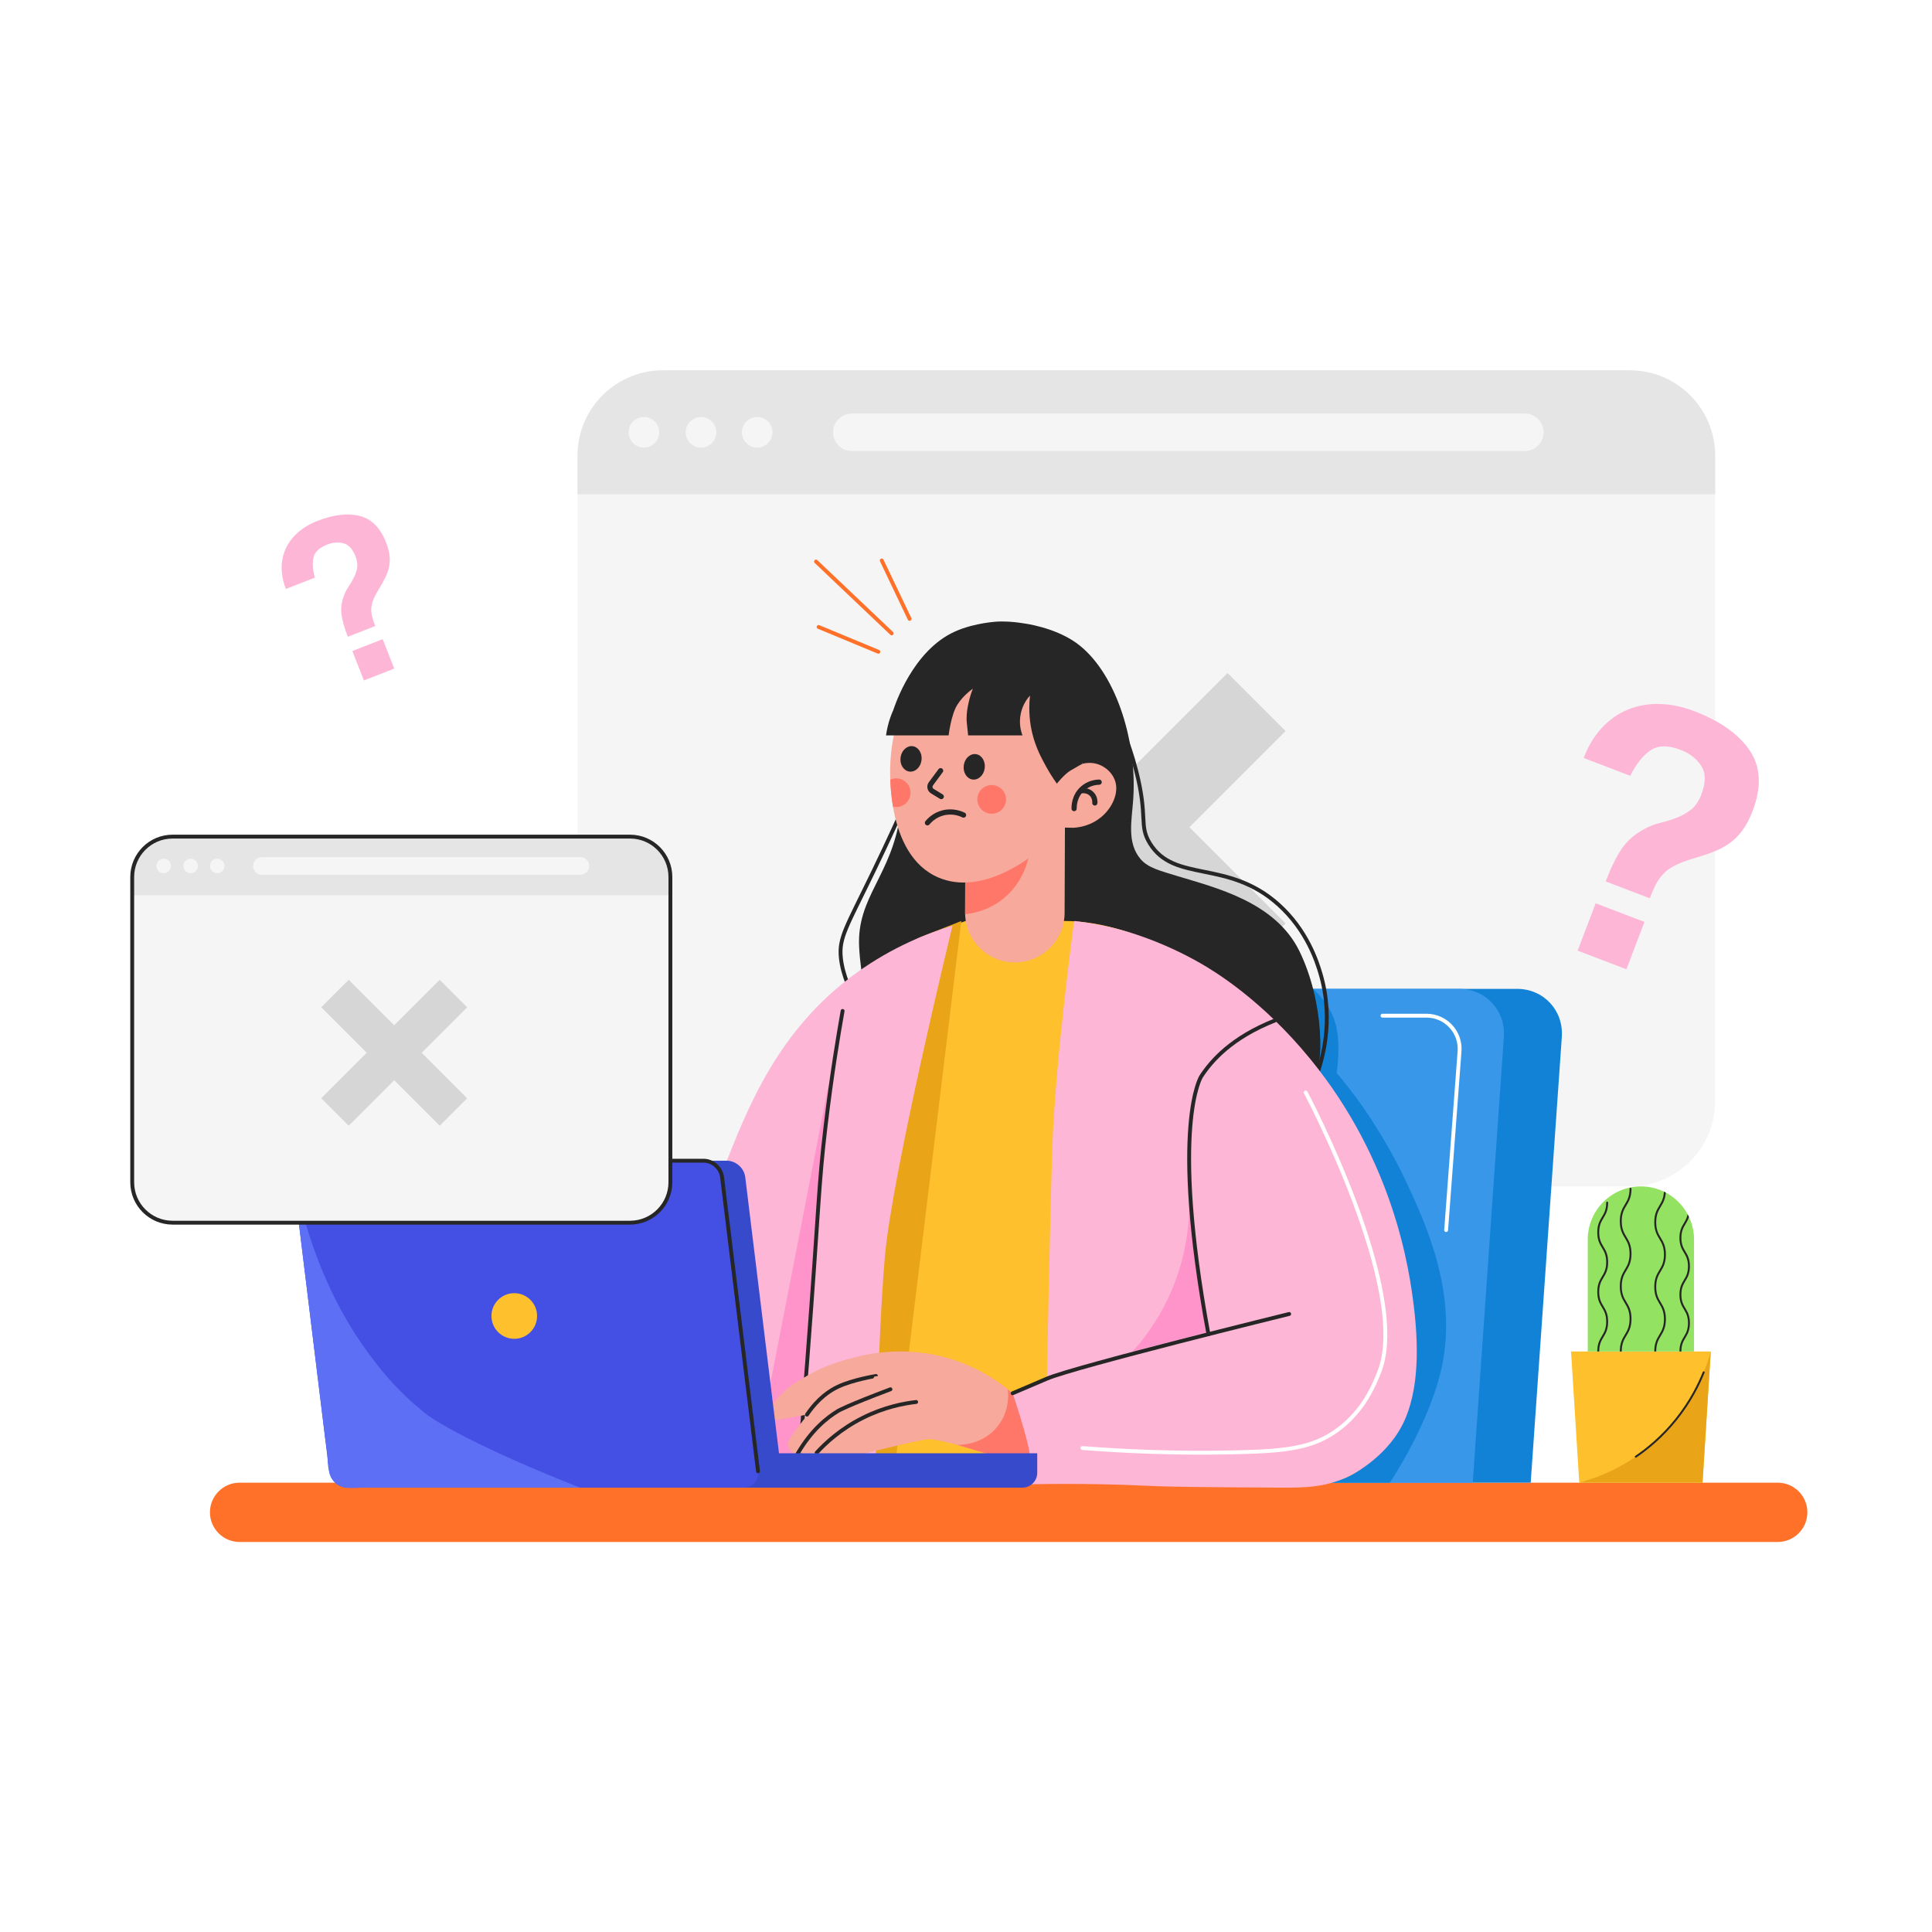
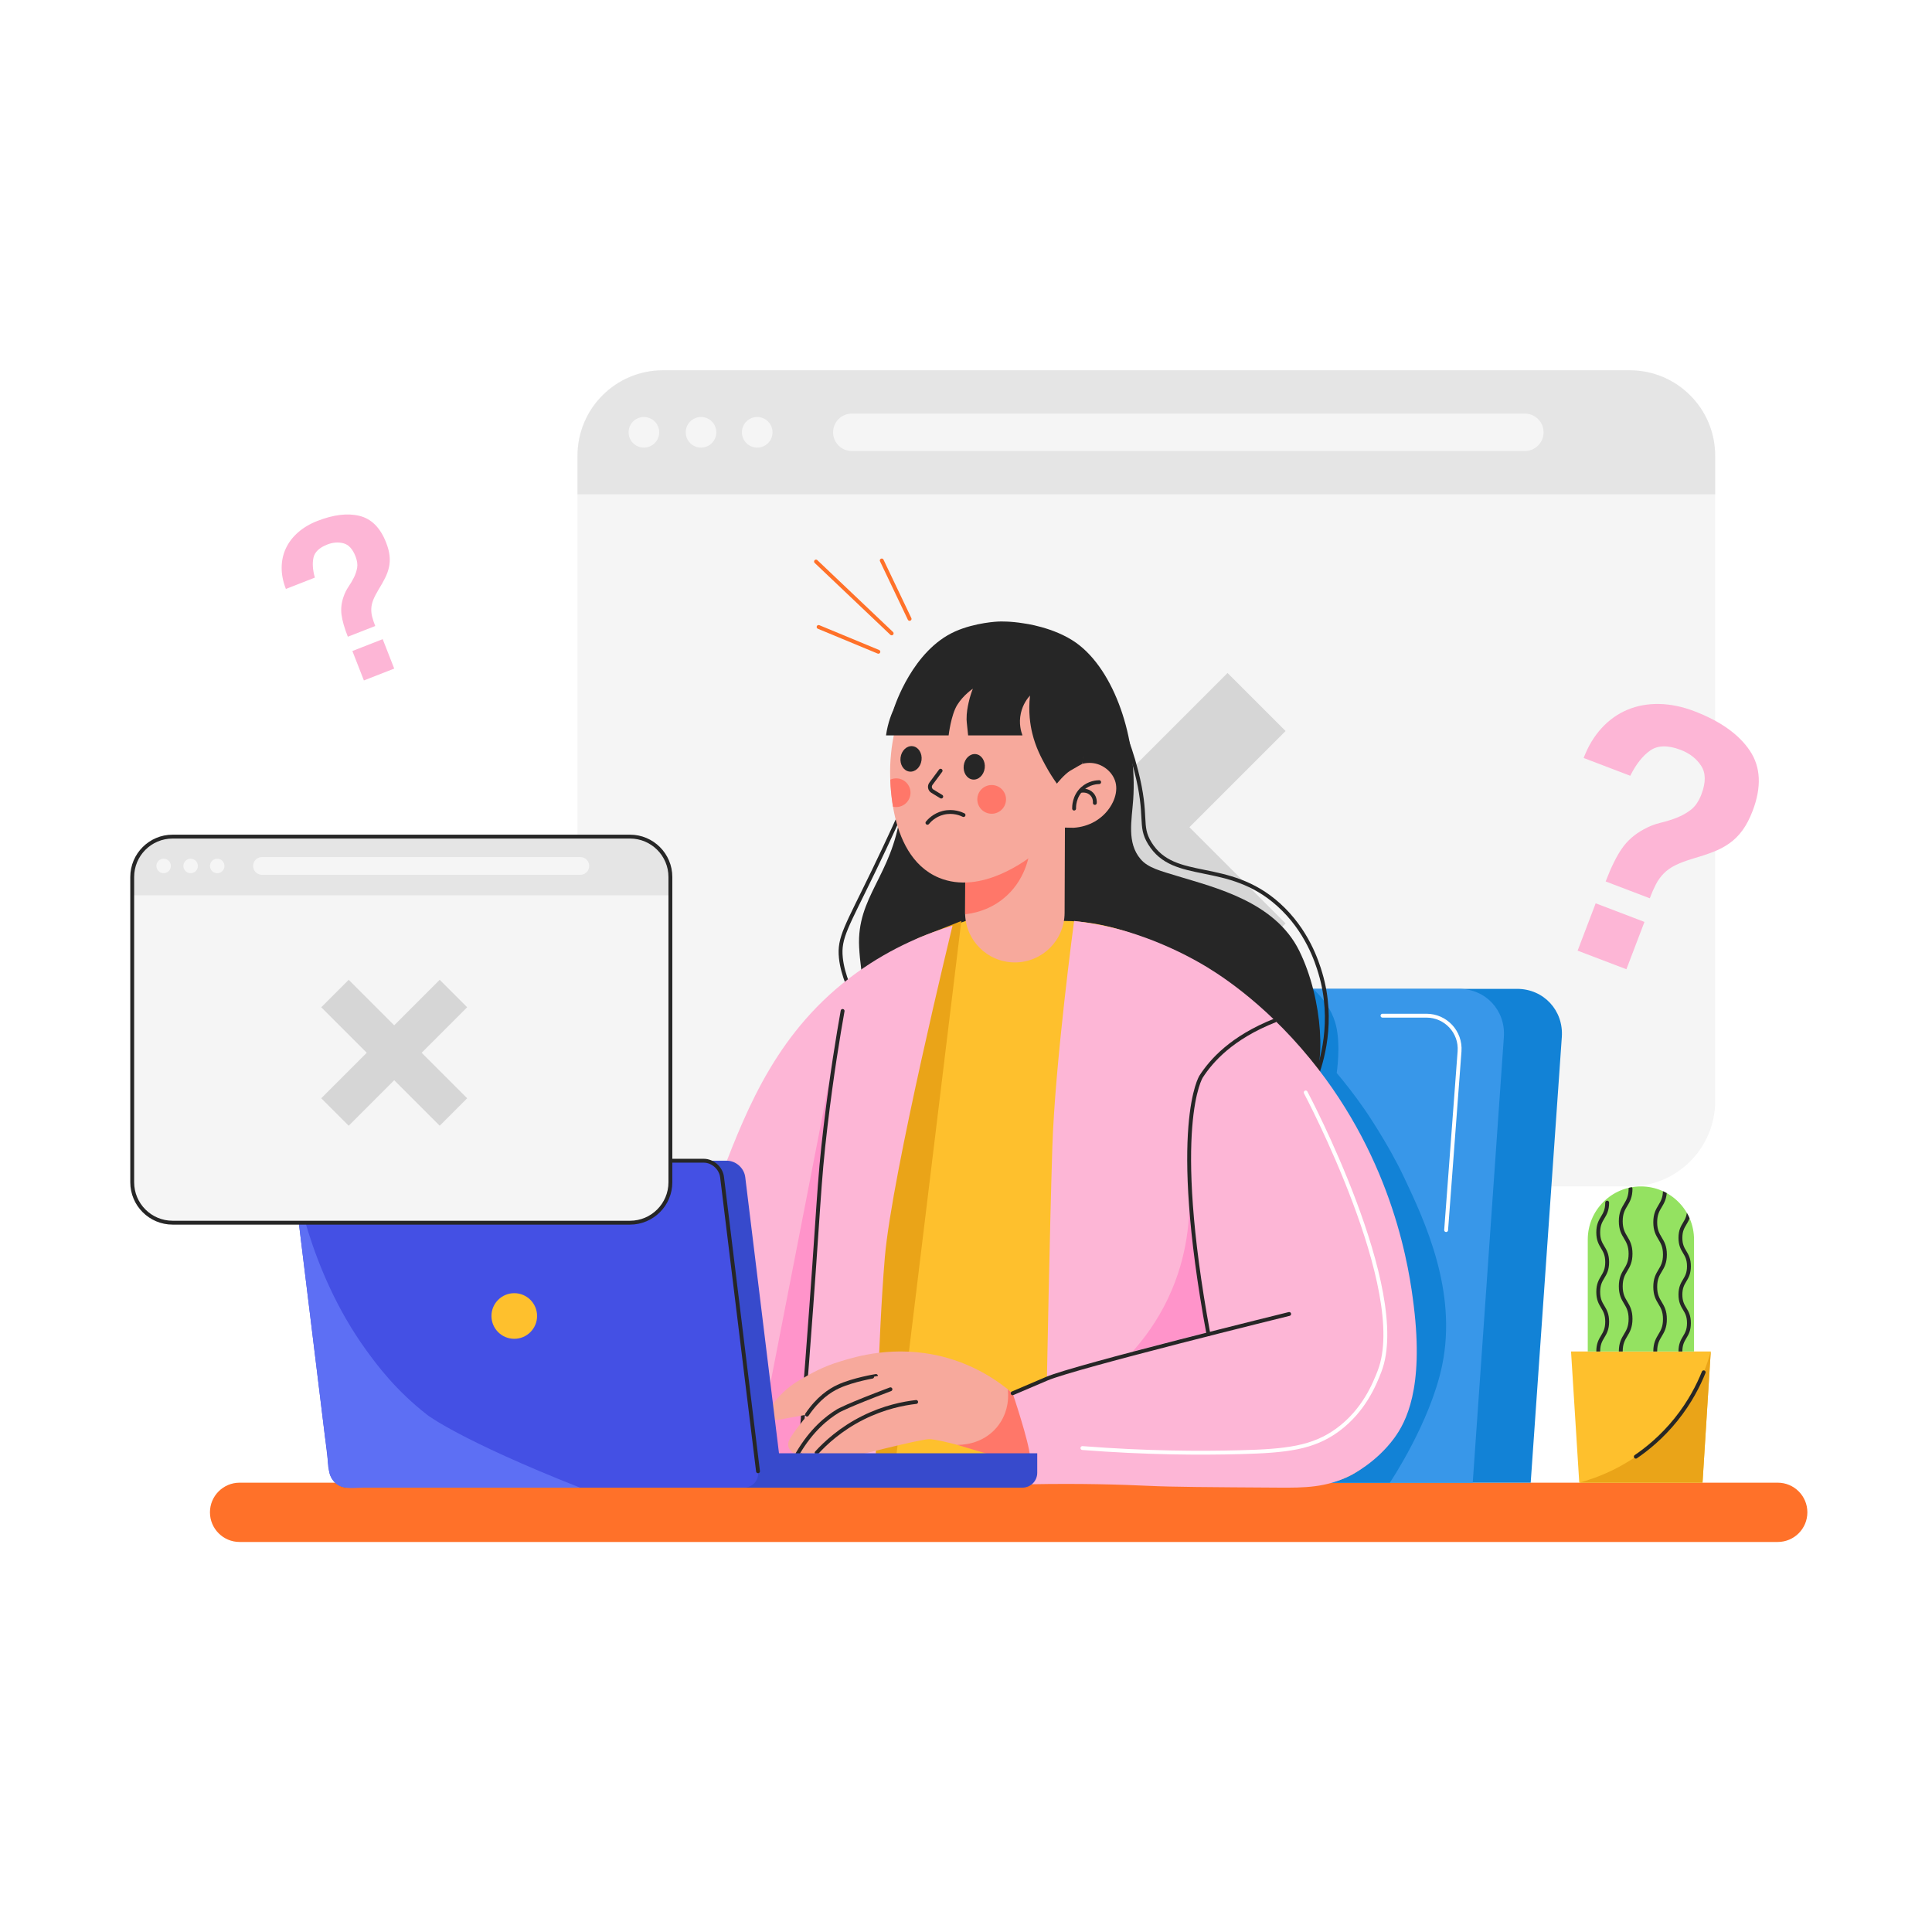
<svg xmlns="http://www.w3.org/2000/svg" xmlns:xlink="http://www.w3.org/1999/xlink" version="1.1" x="0px" y="0px" viewBox="0 0 500 500" style="enable-background:new 0 0 500 500;" xml:space="preserve">
  <g id="BACKGROUND">
    <rect style="fill:#FFFFFF;" width="500" height="500" />
  </g>
  <g id="OBJECT">
    <path style="fill:#FF7129;" d="M460.075,399.06H62.007c-4.236,0-7.671-3.434-7.671-7.671l0,0c0-4.236,3.434-7.671,7.671-7.671   h398.068c4.236,0,7.671,3.434,7.671,7.671l0,0C467.745,395.626,464.311,399.06,460.075,399.06z" />
    <g>
      <path style="fill:#F5F5F5;" d="M421.778,307.045h-250.21c-12.21,0-22.109-9.898-22.109-22.109V117.939    c0-12.21,9.898-22.109,22.109-22.109h250.21c12.21,0,22.109,9.898,22.109,22.109v166.997    C443.887,297.146,433.988,307.045,421.778,307.045z" />
      <path style="opacity:0.5;fill:#D6D6D6;" d="M443.887,127.932H149.458v-9.993c0-12.21,9.898-22.109,22.109-22.109h250.21    c12.21,0,22.109,9.898,22.109,22.109V127.932z" />
      <path style="fill:#F5F5F5;" d="M394.622,116.728H220.446c-2.677,0-4.847-2.17-4.847-4.847l0,0c0-2.677,2.17-4.847,4.847-4.847    h174.177c2.677,0,4.847,2.17,4.847,4.847l0,0C399.47,114.558,397.299,116.728,394.622,116.728z" />
      <path style="fill:#F5F5F5;" d="M170.602,111.881c0,2.187-1.773,3.96-3.96,3.96c-2.187,0-3.96-1.773-3.96-3.96    c0-2.187,1.773-3.96,3.96-3.96C168.829,107.921,170.602,109.694,170.602,111.881z" />
      <path style="fill:#F5F5F5;" d="M185.386,111.881c0,2.187-1.773,3.96-3.96,3.96c-2.187,0-3.96-1.773-3.96-3.96    c0-2.187,1.773-3.96,3.96-3.96C183.613,107.921,185.386,109.694,185.386,111.881z" />
      <path style="fill:#F5F5F5;" d="M199.927,111.881c0,2.187-1.773,3.96-3.96,3.96c-2.187,0-3.96-1.773-3.96-3.96    c0-2.187,1.773-3.96,3.96-3.96C198.154,107.921,199.927,109.694,199.927,111.881z" />
      <polygon style="fill:#D6D6D6;" points="317.688,174.169 292.794,199.062 267.901,174.169 252.879,189.191 277.773,214.084     252.879,238.977 267.901,253.999 292.794,229.105 317.688,253.999 332.71,238.977 307.816,214.084 332.71,189.19   " />
    </g>
    <g>
      <g>
        <path style="fill:#1282D6;" d="M396.142,383.719H294.18l8.055-115.345c0.48-6.881,6.448-12.459,13.329-12.459h77.045     c6.881,0,12.069,5.578,11.589,12.459L396.142,383.719z" />
        <path style="fill:#3897E9;" d="M381.142,383.719H279.18l8.055-115.345c0.48-6.881,6.448-12.459,13.329-12.459h77.045     c6.881,0,12.069,5.578,11.589,12.459L381.142,383.719z" />
      </g>
      <path style="fill:#1282D6;" d="M339.822,255.916c3.805,3.545,5.303,6.905,5.932,9.467c1.283,5.233,0.187,12.238,0.184,12.302l0,0    c1.968,2.335,4.475,5.481,7.166,9.354c0,0,6.017,8.661,10.261,17.649c5.288,11.199,13.86,29.352,9.86,48.665    c-3.065,14.798-13.529,30.366-13.529,30.366l0,0h-58.013l7.108-127.818L339.822,255.916z" />
      <path style="fill:#262626;" d="M231.273,183.562c0.285-0.914,4.952-15.26,15.914-20.145c5.246-2.337,11.159-2.561,11.159-2.561    c0.611-0.023,3.135-0.099,6.535,0.459c0,0,7.846,0.95,13.567,5.006c10.067,7.139,15.901,25.013,14.828,40.558    c-0.382,5.527-1.693,11.204,1.901,15.451c1.939,2.291,5.155,3.052,9.717,4.45c9.478,2.904,25.07,6.573,31.337,19.261    c6.268,12.688,7.032,30.573,2.904,35.465c-4.127,4.892-102.629,4.433-106.117,0.611c-3.488-3.822-9.908-22.318-10.673-36.994    c-0.68-13.045,8.459-18.448,10.673-34.528C234.56,199.397,232.903,189.854,231.273,183.562z" />
-       <path style="fill:none;stroke:#262626;stroke-linecap:round;stroke-linejoin:round;stroke-miterlimit:10;" d="M287.467,182.143    c1.889,3.684,4.598,9.625,6.573,17.313c3.12,12.147,0.656,14.085,3.516,18.763c6.35,10.389,20.136,4.045,33.325,15.898    c7.397,6.648,9.959,14.844,10.822,17.733c3.751,12.541,0.252,23.298-1.227,27.182" />
-       <path style="fill:none;stroke:#262626;stroke-linecap:round;stroke-linejoin:round;stroke-miterlimit:10;" d="M234.881,206.449    c-1.846,4.162-4.822,10.751-8.713,18.803c-7.107,14.706-9.09,17.378-8.553,22.622c0.931,9.084,8.678,18.598,8.679,18.598" />
+       <path style="fill:none;stroke:#262626;stroke-linecap:round;strokeLinejoin:round;stroke-miterlimit:10;" d="M287.467,182.143    c1.889,3.684,4.598,9.625,6.573,17.313c3.12,12.147,0.656,14.085,3.516,18.763c6.35,10.389,20.136,4.045,33.325,15.898    c7.397,6.648,9.959,14.844,10.822,17.733c3.751,12.541,0.252,23.298-1.227,27.182" />
+       <path style="fill:none;stroke:#262626;stroke-linecap:round;strokeLinejoin:round;stroke-miterlimit:10;" d="M234.881,206.449    c-1.846,4.162-4.822,10.751-8.713,18.803c-7.107,14.706-9.09,17.378-8.553,22.622c0.931,9.084,8.678,18.598,8.679,18.598" />
      <path style="fill:#FEC02D;" d="M249.948,238.344c0,0,25.279,0,25.39,0c20.075,0,42.066,14.368,55.269,28.405    c10.562,11.229,18.291,24.879,24.155,39.136c7.638,18.57,15.117,44.3,5.775,63.518c-1.395,2.869-4.557,9.162-11.263,12.558    c-7.378,3.736-15.086,1.505-17.476,1.505c-15.592,0-153.783,0.042-153.783,0.042c-3.693-35.897,3.422-62.943,8.561-77.698    c4.774-13.709,10.358-29.187,24.931-43.885C225.464,247.85,240.852,241.363,249.948,238.344z" />
      <polygon style="fill:#EAA418;" points="248.792,238.344 231.059,384.129 219.595,384.041 237.353,242.892   " />
      <g>
        <path style="fill:#F7A99C;" d="M262.593,249.073L262.593,249.073c7.112,0.027,12.899-5.716,12.926-12.828l0.105-27.71     l-25.753-0.098l-0.105,27.711C249.739,243.259,255.482,249.046,262.593,249.073z" />
        <path style="fill:#FF7769;" d="M249.795,228.391l16.773-8.617c-0.17,1.452-1.123,8.255-7.106,12.953     c-3.82,3-7.834,3.685-9.688,3.879L249.795,228.391z" />
        <path style="fill:#F7A99C;" d="M276.249,199.95c0.081-0.419,1.184-1.051,1.523-1.268c0.573-0.366,1.192-0.658,1.839-0.867     c1.257-0.404,2.637-0.498,3.928-0.202c2.568,0.589,4.844,2.746,5.271,5.388c0.248,1.535-0.106,3.122-0.764,4.531     c-0.989,2.118-2.666,3.898-4.692,5.065c-1.679,0.967-3.589,1.514-5.52,1.629c-0.387,0.023-4.344-0.069-4.315-0.22     C274.43,209.321,275.34,204.636,276.249,199.95z" />
        <path style="fill:#F7A99C;" d="M279.78,200.218c-0.305,2.068-2.122,12.973-11.951,20.678c-1.811,1.419-13.849,10.855-24.862,6.25     c-14.153-5.917-12.609-29.163-12.509-30.422c0.337-4.256,1.331-16.791,11.712-23.479c8.472-5.458,17.653-3.451,18.955-3.145     c1.372,0.323,10.112,2.528,15.46,11.097C281.437,188.973,280.278,196.835,279.78,200.218z" />
        <path style="fill:#262626;" d="M238.489,196.74c-0.228,1.815-1.627,3.133-3.126,2.945s-2.528-1.812-2.3-3.627     c0.228-1.815,1.627-3.134,3.126-2.945C237.687,193.302,238.717,194.925,238.489,196.74z" />
        <path style="fill:#262626;" d="M254.843,198.794c-0.228,1.815-1.627,3.133-3.125,2.945c-1.498-0.188-2.528-1.812-2.3-3.627     c0.228-1.815,1.627-3.133,3.125-2.945C254.041,195.355,255.071,196.979,254.843,198.794z" />
-         <path style="fill:none;stroke:#262626;stroke-width:1.348;stroke-linecap:round;stroke-linejoin:round;stroke-miterlimit:10;" d="     M243.427,199.456l-2.507,3.386c-0.461,0.622-0.288,1.506,0.374,1.909l2.302,1.401" />
+         <path style="fill:none;stroke:#262626;strokeWidth:1.348;stroke-linecap:round;strokeLinejoin:round;stroke-miterlimit:10;" d="     M243.427,199.456l-2.507,3.386c-0.461,0.622-0.288,1.506,0.374,1.909l2.302,1.401" />
        <path style="fill:#FF7769;" d="M260.328,207.342c-0.256,2.036-2.114,3.48-4.15,3.224c-2.036-0.256-3.48-2.114-3.224-4.15     c0.256-2.036,2.114-3.48,4.15-3.224C259.141,203.448,260.584,205.306,260.328,207.342z" />
-         <path style="fill:none;stroke:#262626;stroke-width:1.348;stroke-linecap:round;stroke-linejoin:round;stroke-miterlimit:10;" d="     M277.977,209.262c-0.012-0.408-0.047-3.173,2.172-5.168c1.738-1.563,3.76-1.665,4.312-1.675" />
-         <path style="fill:none;stroke:#262626;stroke-width:1.348;stroke-linecap:round;stroke-linejoin:round;stroke-miterlimit:10;" d="     M279.934,204.64c0.123-0.019,1.611-0.226,2.649,0.899c0.854,0.924,0.776,2.068,0.76,2.258" />
+         <path style="fill:none;stroke:#262626;strokeWidth:1.348;stroke-linecap:round;strokeLinejoin:round;stroke-miterlimit:10;" d="     M277.977,209.262c-0.012-0.408-0.047-3.173,2.172-5.168c1.738-1.563,3.76-1.665,4.312-1.675" />
+         <path style="fill:none;stroke:#262626;strokeWidth:1.348;stroke-linecap:round;strokeLinejoin:round;stroke-miterlimit:10;" d="     M279.934,204.64c0.123-0.019,1.611-0.226,2.649,0.899c0.854,0.924,0.776,2.068,0.76,2.258" />
        <path style="fill:#FF7769;" d="M232.384,201.465c-0.704-0.088-1.382,0.038-1.985,0.31c0.072,1.995,0.264,4.415,0.702,6.982     c0.119,0.027,0.233,0.066,0.357,0.082c2.036,0.256,3.895-1.188,4.15-3.224C235.864,203.579,234.421,201.721,232.384,201.465z" />
-         <path style="fill:none;stroke:#262626;stroke-width:1.348;stroke-linecap:round;stroke-linejoin:round;stroke-miterlimit:10;" d="     M240.02,212.941c0.429-0.521,1.763-2.003,4.07-2.58c2.614-0.653,4.712,0.297,5.274,0.573" />
+         <path style="fill:none;stroke:#262626;strokeWidth:1.348;stroke-linecap:round;strokeLinejoin:round;stroke-miterlimit:10;" d="     M240.02,212.941c0.429-0.521,1.763-2.003,4.07-2.58c2.614-0.653,4.712,0.297,5.274,0.573" />
        <path style="fill:#262626;" d="M229.301,190.321h16.204c0,0,0.611-5.274,2.217-7.873s4.051-4.204,4.051-4.204     c-0.368,0.931-0.787,2.164-1.108,3.65c-0.229,1.06-0.534,2.466-0.516,4.299c0,0,0.007,0.694,0.401,4.127h14.064     c-0.323-0.856-1.016-3.036-0.42-5.732c0.52-2.353,1.755-3.903,2.374-4.586c-0.476,4.22,0.058,7.582,0.568,9.707     c0.889,3.705,2.371,6.43,3.478,8.465c1.063,1.955,2.106,3.516,2.907,4.63c0,0,1.909-2.411,3.456-3.348     c1.548-0.937,3.129-1.781,3.129-1.781c0.355-1.843,0.674-4.643,0.177-7.965c-1.022-6.838-4.815-11.306-6.401-12.974     c-5.379-5.658-11.815-6.929-14.159-7.357c-5.001-0.913-9.011-0.151-10.395,0.153c-1.082,0.238-3.593,0.863-6.516,2.389     c-2.028,1.058-7.773,4.14-11.178,10.892C230.827,184.41,229.773,186.953,229.301,190.321z" />
      </g>
      <path style="fill:#FDB6D6;" d="M246.518,239.55c0,0-15.688,64.274-17.522,85.828c-1.834,21.554-2.522,58.75-2.522,58.75    l-48.459-0.618c-0.987-6.96-1.87-16.427-1.529-27.635c0.799-26.198,7.796-45.682,10.548-52.739    c6.478-16.615,14.3-36.679,34.624-51.363C231.056,244.984,240.198,241.46,246.518,239.55z" />
      <polygon style="fill:#FF94CA;" points="214.55,280.13 194.37,383.719 206.448,383.719   " />
-       <path style="fill:none;stroke:#262626;stroke-linecap:round;stroke-linejoin:round;stroke-miterlimit:10;" d="M218.066,261.633    c-1.108,6.231-2.84,16.646-4.389,29.66c-1.897,15.939-1.612,19.763-4.732,60.5c-0.935,12.213-2.497,31.926-2.497,31.926l0,0" />
+       <path style="fill:none;stroke:#262626;stroke-linecap:round;strokeLinejoin:round;stroke-miterlimit:10;" d="M218.066,261.633    c-1.108,6.231-2.84,16.646-4.389,29.66c-1.897,15.939-1.612,19.763-4.732,60.5c-0.935,12.213-2.497,31.926-2.497,31.926l0,0" />
      <g>
        <path style="fill:#F7A99C;" d="M262.072,360.576c1.832,1.899,2.888,3.724,3.497,4.987c1.913,3.971,1.979,7.745,2.026,10.414     c0.028,1.59-0.063,2.91-0.153,3.822c0,0-23.694-7.643-27.21-7.338c-3.098,0.269-18.536,4.217-22.165,5.153     c-0.504,0.13-1.029,0.116-1.527-0.037l-5.2-1.6l-4.903,0.209c-1.76,0.075-2.966-1.725-2.249-3.334     c0.178-0.4,0.417-0.835,0.732-1.308c2.14-3.21,4.28-5.503,4.28-5.503l-7.857,1.417c-0.762,0.003-2.01-0.103-2.438-0.867     c-0.638-1.14,0.93-3.063,2.002-4.352c2.487-2.989,5.205-4.597,6.076-5.102c3.07-1.78,5.933-3.44,10.624-4.853     c3.697-1.114,13.877-4.347,26.408-1.166C252.227,353.202,258.257,357.321,262.072,360.576z" />
        <path style="fill:#FF7769;" d="M260.819,359.544c0.104,0.802,0.654,5.684-2.855,9.86c-3.911,4.654-9.593,4.539-10.283,4.513     l19.761,5.882c0,0,0.146-7.068-0.203-8.806c-0.349-1.738-1.566-5.752-2.82-7.469     C263.165,361.807,260.819,359.544,260.819,359.544z" />
-         <path style="fill:none;stroke:#262626;stroke-linecap:round;stroke-linejoin:round;stroke-miterlimit:10;" d="M211.34,375.977     c2.274-2.488,6.196-6.168,12.013-9.072c5.482-2.737,10.478-3.702,13.745-4.075" />
-         <path style="fill:none;stroke:#262626;stroke-linecap:round;stroke-linejoin:round;stroke-miterlimit:10;" d="M206.437,376.186     c3.585-6.113,7.553-9.293,10.482-11.062c0,0,2.164-1.307,13.529-5.58l0,0" />
-         <path style="fill:none;stroke:#262626;stroke-linecap:round;stroke-linejoin:round;stroke-miterlimit:10;" d="M208.843,366.105     c2.883-4.255,5.893-6.231,8.077-7.249c3.884-1.812,9.783-2.751,9.783-2.752l0,0" />
+         <path style="fill:none;stroke:#262626;stroke-linecap:round;strokeLinejoin:round;stroke-miterlimit:10;" d="M211.34,375.977     c2.274-2.488,6.196-6.168,12.013-9.072c5.482-2.737,10.478-3.702,13.745-4.075" />
+         <path style="fill:none;stroke:#262626;stroke-linecap:round;strokeLinejoin:round;stroke-miterlimit:10;" d="M206.437,376.186     c3.585-6.113,7.553-9.293,10.482-11.062c0,0,2.164-1.307,13.529-5.58l0,0" />
+         <path style="fill:none;stroke:#262626;stroke-linecap:round;strokeLinejoin:round;stroke-miterlimit:10;" d="M208.843,366.105     c2.883-4.255,5.893-6.231,8.077-7.249c3.884-1.812,9.783-2.751,9.783-2.752l0,0" />
      </g>
      <path style="fill:#FDB6D6;" d="M277.975,238.344c0,0-4.954,36.817-5.642,58.83c-0.688,22.013-1.392,59.618-1.392,59.618    l-8.869,3.784c0,0,4.233,12.497,4.495,16.395c0.263,3.898,0,7.158,0,7.158c12.971-0.253,23.512,0.068,30.759,0.409    c6.165,0.291,15.345,0.347,33.707,0.459c6.529,0.04,12.046,0.01,18.24-3.034c0.733-0.361,6.954-3.5,11.569-9.807    c2.987-4.082,7.675-12.736,5.044-34.166c-1.107-9.017-4.949-37.226-26.828-63.975c-12.5-15.282-24.836-22.691-28.267-24.664    c-10.407-5.982-19.562-8.419-21.463-8.911C284.799,239.271,280.882,238.673,277.975,238.344z" />
      <path style="fill:#FF94CA;" d="M307.75,308.716c0.236,5.761-0.158,16.1-5.455,27.287c-2.834,5.985-6.275,10.531-9.172,13.751    c6.319-1.628,12.637-3.257,18.956-4.885L307.75,308.716z" />
-       <path style="fill:none;stroke:#262626;stroke-linecap:round;stroke-linejoin:round;stroke-miterlimit:10;" d="M333.633,340.054    c0,0-55.346,13.605-62.692,16.739c-7.346,3.134-8.869,3.784-8.869,3.784" />
-       <path style="fill:none;stroke:#FFFFFF;stroke-linecap:round;stroke-linejoin:round;stroke-miterlimit:10;" d="M337.913,282.729    c0,0,27.21,51.21,19.108,72.153c-1.239,3.202-3.976,10.129-10.82,15.161c-6.419,4.718-13.336,5.465-25.256,5.782    c-10.424,0.277-24.288,0.216-40.815-1.07" />
-       <path style="fill:none;stroke:#262626;stroke-linecap:round;stroke-linejoin:round;stroke-miterlimit:10;" d="M329.955,264.093    c-11.226,4.445-16.456,10.437-19.099,14.509c0,0-8.11,12.492,1.881,66.681l0,0" />
+       <path style="fill:none;stroke:#262626;stroke-linecap:round;strokeLinejoin:round;stroke-miterlimit:10;" d="M333.633,340.054    c0,0-55.346,13.605-62.692,16.739c-7.346,3.134-8.869,3.784-8.869,3.784" />
+       <path style="fill:none;stroke:#FFFFFF;stroke-linecap:round;strokeLinejoin:round;stroke-miterlimit:10;" d="M337.913,282.729    c0,0,27.21,51.21,19.108,72.153c-1.239,3.202-3.976,10.129-10.82,15.161c-6.419,4.718-13.336,5.465-25.256,5.782    c-10.424,0.277-24.288,0.216-40.815-1.07" />
+       <path style="fill:none;stroke:#262626;stroke-linecap:round;strokeLinejoin:round;stroke-miterlimit:10;" d="M329.955,264.093    c-11.226,4.445-16.456,10.437-19.099,14.509c0,0-8.11,12.492,1.881,66.681l0,0" />
      <g>
        <path style="fill:#374ACC;" d="M264.598,385.003h-74.277v-8.898h78.115v5.06C268.436,383.285,266.718,385.003,264.598,385.003z" />
        <path style="fill:#374ACC;" d="M198.45,385.003H95.954c-2.343,0-4.474-1.899-4.761-4.242l-9.307-76.127     c-0.286-2.343,1.381-4.242,3.723-4.242h102.497c2.343,0,4.474,1.899,4.761,4.242l9.306,76.127     C202.46,383.104,200.793,385.003,198.45,385.003z" />
        <path style="fill:#4450E4;" d="M192.45,385.003H89.954c-2.343,0-4.474-1.899-4.761-4.242l-9.307-76.127     c-0.286-2.343,1.381-4.242,3.723-4.242h102.497c2.343,0,4.474,1.899,4.761,4.242l9.306,76.127     C196.46,383.104,194.793,385.003,192.45,385.003z" />
        <path style="fill:#5D6FF4;" d="M75.886,304.634c0.742-0.203,3.458,23.531,18.969,44.897c2.683,3.695,7.523,10.262,15.745,16.662     c0,0,8.361,6.508,39.516,18.809l0,0c-1.679,0-3.359,0-5.038,0c-4.131,0-8.262,0-12.394,0c-5.229,0-10.458,0-15.687,0     c-4.972,0-9.944,0-14.917,0c-2.668,0-5.335,0.003-8.003,0.002c-2.125-0.001-4.769,0.474-6.666-0.713     c-1.57-0.982-2.256-2.924-2.481-4.762c-0.159-1.301-0.141-2.616-0.287-3.918c-0.145-1.288-0.394-2.566-0.551-3.856     c-0.344-2.816-0.689-5.633-1.033-8.449c-0.563-4.607-1.126-9.213-1.69-13.82c-0.607-4.968-1.215-9.936-1.822-14.903     c-0.564-4.613-1.128-9.226-1.692-13.838c-0.433-3.541-0.802-7.091-1.299-10.625C75.987,306.066,75.705,304.683,75.886,304.634z" />
-         <path style="fill:none;stroke:#262626;stroke-linecap:round;stroke-linejoin:round;stroke-miterlimit:10;" d="M85.193,380.761" />
-         <path style="fill:none;stroke:#262626;stroke-linecap:round;stroke-linejoin:round;stroke-miterlimit:10;" d="M89.954,385.003" />
-         <path style="fill:none;stroke:#262626;stroke-linecap:round;stroke-linejoin:round;stroke-miterlimit:10;" d="M192.45,385.003" />
-         <path style="fill:none;stroke:#262626;stroke-linecap:round;stroke-linejoin:round;stroke-miterlimit:10;" d="M79.61,300.392     h102.497c2.343,0,4.474,1.899,4.761,4.242l9.306,76.127" />
-         <path style="fill:none;stroke:#262626;stroke-linecap:round;stroke-linejoin:round;stroke-miterlimit:10;" d="M75.886,304.634" />
+         <path style="fill:none;stroke:#262626;stroke-linecap:round;strokeLinejoin:round;stroke-miterlimit:10;" d="M85.193,380.761" />
+         <path style="fill:none;stroke:#262626;stroke-linecap:round;strokeLinejoin:round;stroke-miterlimit:10;" d="M89.954,385.003" />
+         <path style="fill:none;stroke:#262626;stroke-linecap:round;strokeLinejoin:round;stroke-miterlimit:10;" d="M192.45,385.003" />
+         <path style="fill:none;stroke:#262626;stroke-linecap:round;strokeLinejoin:round;stroke-miterlimit:10;" d="M79.61,300.392     h102.497c2.343,0,4.474,1.899,4.761,4.242l9.306,76.127" />
+         <path style="fill:none;stroke:#262626;stroke-linecap:round;strokeLinejoin:round;stroke-miterlimit:10;" d="M75.886,304.634" />
        <path style="fill:#FEC02D;" d="M138.996,340.577c0,3.261-2.643,5.905-5.904,5.905c-3.261,0-5.904-2.644-5.904-5.905     c0-3.261,2.643-5.904,5.904-5.904C136.352,334.672,138.996,337.316,138.996,340.577z" />
      </g>
-       <path style="fill:none;stroke:#FFFFFF;stroke-linecap:round;stroke-linejoin:round;stroke-miterlimit:10;" d="M357.786,262.856    h11.381c4.996,0,8.937,4.248,8.563,9.23l-3.474,46.26" />
+       <path style="fill:none;stroke:#FFFFFF;stroke-linecap:round;strokeLinejoin:round;stroke-miterlimit:10;" d="M357.786,262.856    h11.381c4.996,0,8.937,4.248,8.563,9.23l-3.474,46.26" />
    </g>
    <g>
      <path style="fill:#F5F5F5;" d="M163.039,316.429H44.676c-5.776,0-10.459-4.682-10.459-10.459v-78.998    c0-5.776,4.683-10.459,10.459-10.459h118.363c5.776,0,10.459,4.683,10.459,10.459v78.998    C173.498,311.747,168.815,316.429,163.039,316.429z" />
      <path style="opacity:0.5;fill:#D6D6D6;" d="M173.498,231.699H34.217v-4.727c0-5.776,4.683-10.459,10.459-10.459h118.363    c5.776,0,10.459,4.683,10.459,10.459V231.699z" />
      <path style="fill:#F5F5F5;" d="M150.193,226.399H67.798c-1.266,0-2.293-1.027-2.293-2.293l0,0c0-1.266,1.027-2.293,2.293-2.293    h82.395c1.266,0,2.293,1.027,2.293,2.293l0,0C152.486,225.373,151.46,226.399,150.193,226.399z" />
      <path style="fill:#F5F5F5;" d="M44.22,224.106c0,1.035-0.839,1.874-1.873,1.874c-1.035,0-1.874-0.839-1.874-1.874    s0.839-1.873,1.874-1.873C43.381,222.233,44.22,223.072,44.22,224.106z" />
      <path style="fill:#F5F5F5;" d="M51.213,224.106c0,1.035-0.839,1.874-1.874,1.874c-1.035,0-1.873-0.839-1.873-1.874    s0.839-1.873,1.873-1.873C50.374,222.233,51.213,223.072,51.213,224.106z" />
      <path style="fill:#F5F5F5;" d="M58.092,224.106c0,1.035-0.839,1.874-1.873,1.874c-1.035,0-1.874-0.839-1.874-1.874    s0.839-1.873,1.874-1.873C57.253,222.233,58.092,223.072,58.092,224.106z" />
      <polygon style="fill:#D6D6D6;" points="113.799,253.572 102.023,265.348 90.247,253.572 83.141,260.678 94.917,272.454     83.141,284.229 90.247,291.336 102.023,279.56 113.799,291.336 120.905,284.229 109.129,272.454 120.905,260.678   " />
-       <path style="fill:none;stroke:#262626;stroke-linecap:round;stroke-linejoin:round;stroke-miterlimit:10;" d="M163.039,316.429    H44.676c-5.776,0-10.459-4.682-10.459-10.459v-78.998c0-5.776,4.683-10.459,10.459-10.459h118.363    c5.776,0,10.459,4.683,10.459,10.459v78.998C173.498,311.747,168.815,316.429,163.039,316.429z" />
+       <path style="fill:none;stroke:#262626;stroke-linecap:round;strokeLinejoin:round;stroke-miterlimit:10;" d="M163.039,316.429    H44.676c-5.776,0-10.459-4.682-10.459-10.459v-78.998c0-5.776,4.683-10.459,10.459-10.459h118.363    c5.776,0,10.459,4.683,10.459,10.459v78.998C173.498,311.747,168.815,316.429,163.039,316.429z" />
    </g>
    <g>
-       <line style="fill:none;stroke:#FF7129;stroke-linecap:round;stroke-linejoin:round;stroke-miterlimit:10;" x1="211.852" y1="162.259" x2="227.322" y2="168.677" />
-       <line style="fill:none;stroke:#FF7129;stroke-linecap:round;stroke-linejoin:round;stroke-miterlimit:10;" x1="211.183" y1="145.326" x2="230.763" y2="163.921" />
-       <line style="fill:none;stroke:#FF7129;stroke-linecap:round;stroke-linejoin:round;stroke-miterlimit:10;" x1="228.195" y1="145.05" x2="235.402" y2="160.169" />
+       <line style="fill:none;stroke:#FF7129;stroke-linecap:round;strokeLinejoin:round;stroke-miterlimit:10;" x1="211.852" y1="162.259" x2="227.322" y2="168.677" />
+       <line style="fill:none;stroke:#FF7129;stroke-linecap:round;strokeLinejoin:round;stroke-miterlimit:10;" x1="211.183" y1="145.326" x2="230.763" y2="163.921" />
+       <line style="fill:none;stroke:#FF7129;stroke-linecap:round;strokeLinejoin:round;stroke-miterlimit:10;" x1="228.195" y1="145.05" x2="235.402" y2="160.169" />
    </g>
    <g>
      <g>
        <path style="fill:#FDB6D6;" d="M415.545,228.12c1.403-3.678,2.813-6.533,4.231-8.563c1.417-2.03,3.293-3.672,5.627-4.923     c1.364-0.766,2.791-1.327,4.286-1.686c1.492-0.358,2.911-0.799,4.254-1.323c1.341-0.523,2.569-1.216,3.684-2.076     c1.114-0.861,2.016-2.194,2.706-4.003c1.165-3.054,1.138-5.511-0.082-7.369c-1.22-1.858-2.984-3.227-5.289-4.107     c-3.306-1.261-5.932-1.208-7.879,0.155c-1.95,1.364-3.674,3.545-5.174,6.543l-12.063-4.602c1.165-3.054,2.721-5.639,4.671-7.753     c1.948-2.113,4.175-3.692,6.681-4.736c2.504-1.044,5.229-1.54,8.174-1.488c2.943,0.051,5.974,0.672,9.092,1.861     c6.733,2.568,11.524,5.968,14.375,10.197c2.849,4.23,3.098,9.43,0.744,15.603c-0.762,1.996-1.63,3.663-2.605,5.005     c-0.977,1.341-2.102,2.465-3.375,3.372c-1.275,0.906-2.707,1.664-4.295,2.272c-1.59,0.609-3.346,1.188-5.27,1.739     c-1.777,0.537-3.258,1.097-4.444,1.679c-1.187,0.583-2.19,1.291-3.005,2.121c-0.817,0.831-1.497,1.769-2.037,2.812     c-0.542,1.044-1.073,2.252-1.596,3.623L415.545,228.12z M408.287,246.027l4.673-12.251l12.625,4.816l-4.673,12.251     L408.287,246.027z" />
      </g>
    </g>
    <g>
      <g>
        <path style="fill:#FDB6D6;" d="M90.018,164.786c-0.894-2.287-1.44-4.196-1.637-5.728c-0.197-1.532-0.019-3.076,0.534-4.633     c0.309-0.925,0.732-1.783,1.272-2.576c0.539-0.791,1.009-1.59,1.41-2.395c0.4-0.804,0.677-1.639,0.831-2.503     c0.153-0.864,0.011-1.858-0.429-2.983c-0.743-1.899-1.785-3.022-3.128-3.369s-2.731-0.239-4.164,0.322     c-2.055,0.804-3.246,1.929-3.574,3.375c-0.328,1.447-0.21,3.177,0.354,5.191l-7.5,2.933c-0.743-1.899-1.108-3.745-1.094-5.538     c0.014-1.792,0.38-3.455,1.099-4.988c0.719-1.532,1.769-2.904,3.15-4.115c1.38-1.21,3.04-2.195,4.979-2.953     c4.186-1.637,7.824-2.076,10.914-1.319c3.089,0.759,5.385,3.056,6.885,6.893c0.485,1.241,0.783,2.375,0.896,3.404     c0.111,1.029,0.063,2.02-0.145,2.973c-0.209,0.953-0.552,1.903-1.031,2.85c-0.479,0.948-1.047,1.951-1.704,3.013     c-0.595,0.993-1.044,1.873-1.348,2.639c-0.303,0.767-0.47,1.514-0.498,2.239c-0.029,0.727,0.051,1.445,0.238,2.152     c0.187,0.709,0.449,1.49,0.782,2.342L90.018,164.786z M94.174,176.099l-2.979-7.616l7.849-3.07l2.979,7.616L94.174,176.099z" />
      </g>
    </g>
    <polygon style="fill:#FEC02D;" points="440.614,383.719 408.711,383.719 406.582,349.754 442.742,349.754  " />
    <path style="fill:#94E261;" d="M438.414,349.754H410.91v-28.957c0-7.595,6.157-13.752,13.752-13.752l0,0   c7.595,0,13.752,6.157,13.752,13.752V349.754z" />
    <g>
      <defs>
        <path id="SVGID_1_" d="M438.414,349.754H410.91v-28.957c0-7.595,6.157-13.752,13.752-13.752l0,0     c7.595,0,13.752,6.157,13.752,13.752V349.754z" />
      </defs>
      <clipPath id="SVGID_00000114795792755019849860000015191117022731053465_">
        <use xlink:href="#SVGID_1_" style="overflow:visible;" />
      </clipPath>
      <g style="clip-path:url(#SVGID_00000114795792755019849860000015191117022731053465_);">
        <g>
-           <path style="fill:none;stroke:#262626;stroke-width:0.5;stroke-linecap:round;stroke-linejoin:round;stroke-miterlimit:10;" d="      M415.934,311.237c0,3.85-2.311,3.85-2.311,7.701c0,3.852,2.311,3.852,2.311,7.703c0,3.85-2.311,3.85-2.311,7.701      c0,3.853,2.311,3.853,2.311,7.706c0,3.853-2.311,3.853-2.311,7.706" />
+           <path style="fill:none;stroke:#262626;strokeWidth:0.5;stroke-linecap:round;strokeLinejoin:round;stroke-miterlimit:10;" d="      M415.934,311.237c0,3.85-2.311,3.85-2.311,7.701c0,3.852,2.311,3.852,2.311,7.703c0,3.85-2.311,3.85-2.311,7.701      c0,3.853,2.311,3.853,2.311,7.706c0,3.853-2.311,3.853-2.311,7.706" />
        </g>
        <g>
-           <path style="fill:none;stroke:#262626;stroke-width:0.5;stroke-linecap:round;stroke-linejoin:round;stroke-miterlimit:10;" d="      M421.983,307.62c0,4.212-2.528,4.212-2.528,8.424c0,4.213,2.528,4.213,2.528,8.427c0,4.212-2.528,4.212-2.528,8.424      c0,4.215,2.528,4.215,2.528,8.43c0,4.215-2.528,4.215-2.528,8.43" />
+           <path style="fill:none;stroke:#262626;strokeWidth:0.5;stroke-linecap:round;strokeLinejoin:round;stroke-miterlimit:10;" d="      M421.983,307.62c0,4.212-2.528,4.212-2.528,8.424c0,4.213,2.528,4.213,2.528,8.427c0,4.212-2.528,4.212-2.528,8.424      c0,4.215,2.528,4.215,2.528,8.43c0,4.215-2.528,4.215-2.528,8.43" />
        </g>
        <g>
-           <path style="fill:none;stroke:#262626;stroke-width:0.5;stroke-linecap:round;stroke-linejoin:round;stroke-miterlimit:10;" d="      M430.881,307.97c0,4.177-2.507,4.177-2.507,8.354c0,4.178,2.507,4.178,2.507,8.357c0,4.177-2.507,4.177-2.507,8.354      c0,4.18,2.507,4.18,2.507,8.36c0,4.18-2.507,4.18-2.507,8.36" />
+           <path style="fill:none;stroke:#262626;strokeWidth:0.5;stroke-linecap:round;strokeLinejoin:round;stroke-miterlimit:10;" d="      M430.881,307.97c0,4.177-2.507,4.177-2.507,8.354c0,4.178,2.507,4.178,2.507,8.357c0,4.177-2.507,4.177-2.507,8.354      c0,4.18,2.507,4.18,2.507,8.36c0,4.18-2.507,4.18-2.507,8.36" />
        </g>
        <g>
-           <path style="fill:none;stroke:#262626;stroke-width:0.5;stroke-linecap:round;stroke-linejoin:round;stroke-miterlimit:10;" d="      M437.097,313.006c0,3.673-2.205,3.673-2.205,7.347c0,3.675,2.205,3.675,2.205,7.349c0,3.673-2.205,3.673-2.205,7.347      c0,3.676,2.205,3.676,2.205,7.352c0,3.676-2.205,3.676-2.205,7.352" />
+           <path style="fill:none;stroke:#262626;strokeWidth:0.5;stroke-linecap:round;strokeLinejoin:round;stroke-miterlimit:10;" d="      M437.097,313.006c0,3.673-2.205,3.673-2.205,7.347c0,3.675,2.205,3.675,2.205,7.349c0,3.673-2.205,3.673-2.205,7.347      c0,3.676,2.205,3.676,2.205,7.352c0,3.676-2.205,3.676-2.205,7.352" />
        </g>
      </g>
    </g>
    <path style="fill:#EAA418;" d="M442.742,349.754l-2.128,33.965h-31.903c4.261-1.155,12.646-4.047,20.512-11.445   C438.282,363.753,441.568,354.037,442.742,349.754z" />
-     <path style="fill:none;stroke:#262626;stroke-width:0.5;stroke-linecap:round;stroke-linejoin:round;stroke-miterlimit:10;" d="   M440.913,355.151c-1.295,3.219-3.481,7.65-7.165,12.228c-3.68,4.574-7.537,7.655-10.403,9.609" />
+     <path style="fill:none;stroke:#262626;strokeWidth:0.5;stroke-linecap:round;strokeLinejoin:round;stroke-miterlimit:10;" d="   M440.913,355.151c-1.295,3.219-3.481,7.65-7.165,12.228c-3.68,4.574-7.537,7.655-10.403,9.609" />
  </g>
</svg>
